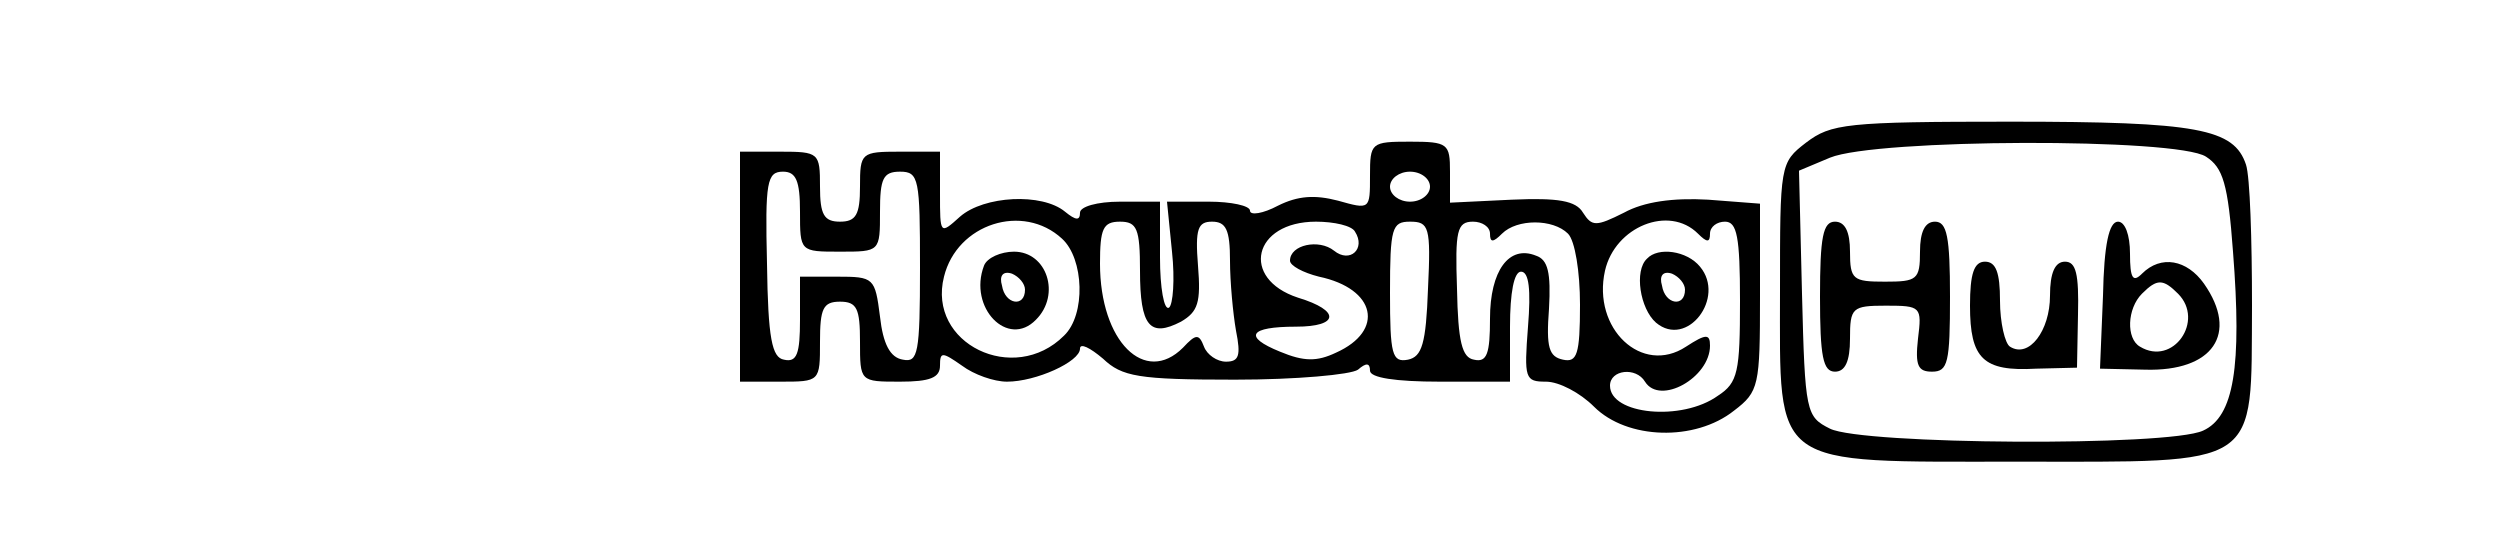
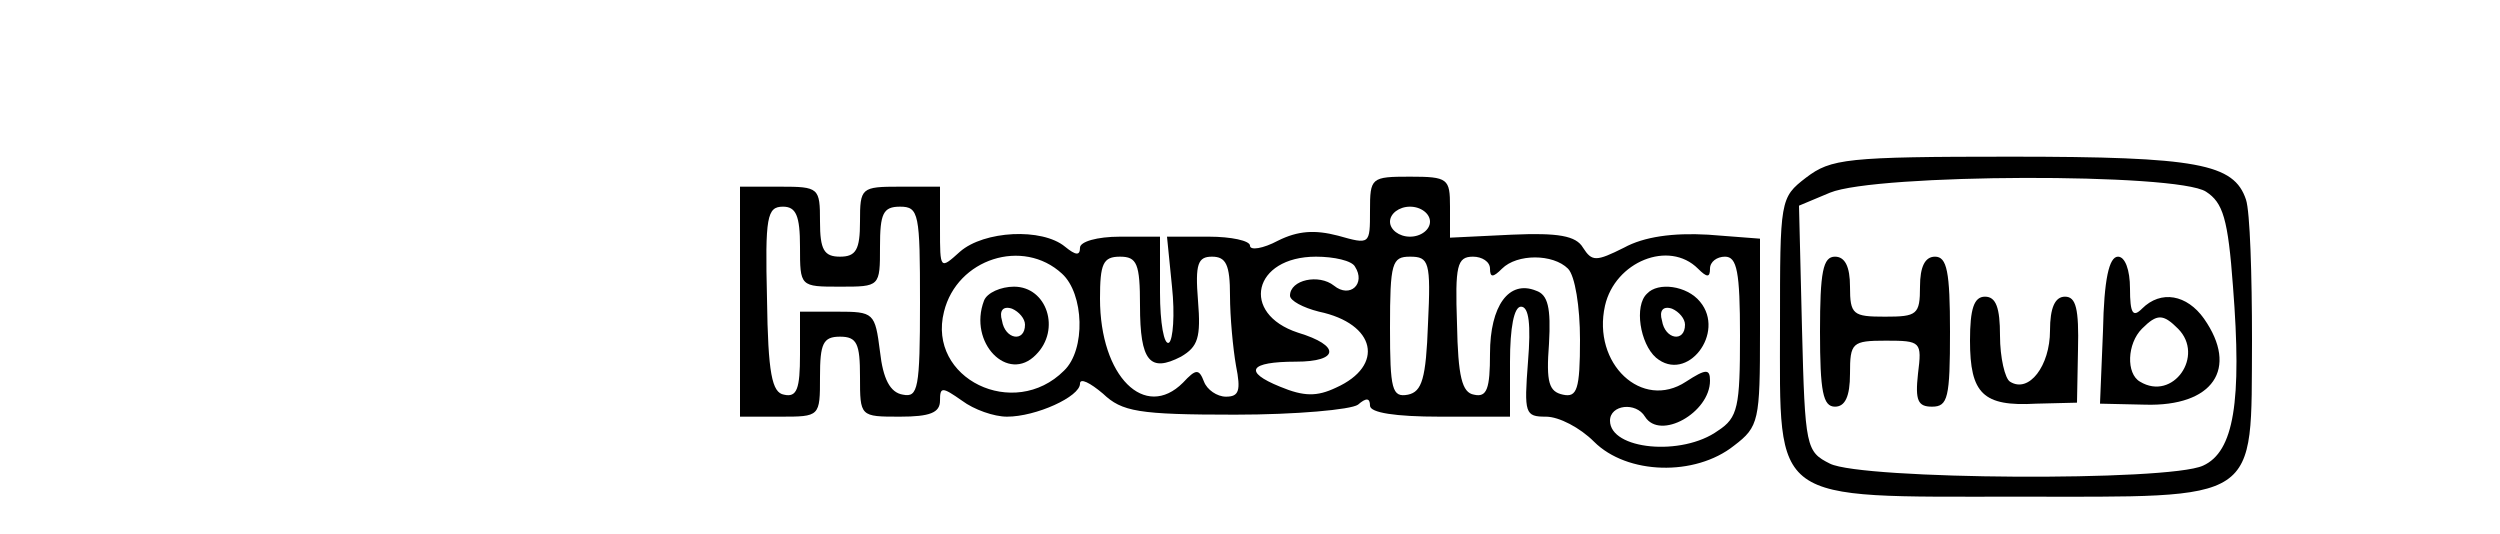
- <svg xmlns="http://www.w3.org/2000/svg" version="1.0" width="150pt" height="32pt" viewBox="0 0 250 47" preserveAspectRatio="xMidYMid meet">
+ <svg xmlns="http://www.w3.org/2000/svg" version="1.0" width="150pt" height="32pt" viewBox="0 0 250 40" preserveAspectRatio="xMidYMid meet">
  <g transform="translate(0,47) scale(0.1,-0.1)" fill="#000000" stroke="none">
    <path d="M1806 359 c-26 -20 -26 -22 -26 -148 0 -179 -11 -171 237 -171 246 0 234 -8 235 156 0 66 -2 129 -6 141 -12 36 -48 43 -235 43 -165 0 -180 -2 -205 -21z m400 -14 c17 -11 22 -27 27 -95 9 -115 1 -165 -30 -179 -35 -16 -341 -14 -373 2 -24 12 -25 16 -28 135 l-3 123 31 13 c46 19 347 20 376 1z" />
    <path d="M1820 205 c0 -60 3 -75 15 -75 10 0 15 10 15 33 0 31 2 33 36 33 35 0 36 -1 32 -33 -3 -27 0 -33 14 -33 16 0 18 9 18 75 0 60 -3 75 -15 75 -10 0 -15 -10 -15 -30 0 -28 -3 -30 -35 -30 -32 0 -35 2 -35 30 0 20 -5 30 -15 30 -12 0 -15 -15 -15 -75z" />
    <path d="M2103 206 l-3 -73 45 -1 c68 -2 94 36 59 86 -17 24 -43 29 -62 10 -9 -9 -12 -5 -12 20 0 19 -5 32 -12 32 -9 0 -14 -23 -15 -74z m75 2 c27 -27 -5 -73 -38 -53 -14 8 -13 38 2 53 15 15 21 15 36 0z" />
    <path d="M1970 196 c0 -53 13 -66 66 -63 l41 1 1 53 c1 41 -2 53 -13 53 -10 0 -15 -11 -15 -34 0 -35 -21 -63 -40 -51 -5 3 -10 24 -10 46 0 28 -4 39 -15 39 -11 0 -15 -12 -15 -44z" />
    <path d="M1370 326 c0 -34 0 -34 -32 -25 -23 6 -40 5 -60 -5 -15 -8 -28 -10 -28 -5 0 5 -19 9 -41 9 l-42 0 5 -50 c3 -28 1 -53 -3 -56 -5 -3 -9 20 -9 50 l0 56 -40 0 c-23 0 -40 -5 -40 -11 0 -8 -4 -8 -15 1 -23 19 -81 16 -105 -5 -20 -18 -20 -18 -20 23 l0 42 -40 0 c-39 0 -40 -1 -40 -35 0 -28 -4 -35 -20 -35 -16 0 -20 7 -20 35 0 34 -1 35 -40 35 l-40 0 0 -115 0 -115 40 0 c40 0 40 0 40 40 0 33 3 40 20 40 17 0 20 -7 20 -40 0 -40 0 -40 40 -40 30 0 40 4 40 16 0 14 2 14 22 0 12 -9 32 -16 45 -16 29 0 73 20 73 33 0 6 10 1 23 -10 19 -18 35 -21 132 -21 61 0 116 5 123 10 8 7 12 7 12 -1 0 -7 25 -11 70 -11 l70 0 0 55 c0 34 4 55 11 55 8 0 10 -18 7 -55 -4 -52 -3 -55 18 -55 13 0 34 -11 48 -25 33 -33 101 -35 140 -4 25 19 26 25 26 114 l0 93 -52 4 c-35 2 -64 -2 -84 -13 -28 -14 -32 -14 -41 0 -7 12 -25 15 -71 13 l-62 -3 0 31 c0 28 -2 30 -40 30 -39 0 -40 -1 -40 -34z m-570 -36 c0 -40 0 -40 40 -40 40 0 40 0 40 40 0 33 3 40 20 40 19 0 20 -7 20 -96 0 -86 -2 -95 -17 -92 -13 2 -20 16 -23 43 -5 39 -6 40 -43 40 l-37 0 0 -43 c0 -34 -3 -43 -16 -40 -12 2 -16 21 -17 96 -2 82 0 92 16 92 13 0 17 -9 17 -40z m630 25 c0 -8 -9 -15 -20 -15 -11 0 -20 7 -20 15 0 8 9 15 20 15 11 0 20 -7 20 -15z m-368 -52 c22 -20 24 -76 2 -97 -50 -50 -137 -8 -120 59 13 53 79 74 118 38z m78 -32 c0 -56 10 -67 41 -51 17 10 20 19 17 56 -3 37 0 44 14 44 14 0 18 -8 18 -39 0 -21 3 -53 6 -70 5 -25 3 -31 -10 -31 -9 0 -19 7 -22 15 -5 13 -8 13 -21 -1 -38 -38 -83 6 -83 84 0 35 3 42 20 42 17 0 20 -7 20 -49z m215 39 c11 -17 -5 -32 -21 -19 -15 12 -44 6 -44 -10 0 -5 13 -12 29 -16 57 -12 66 -54 17 -76 -19 -9 -32 -9 -56 1 -37 15 -31 25 16 25 43 0 45 16 2 29 -58 19 -45 76 18 76 18 0 36 -4 39 -10z m73 -57 c-2 -55 -6 -68 -20 -71 -16 -3 -18 5 -18 67 0 65 2 71 20 71 19 0 21 -5 18 -67z m62 55 c0 -9 3 -9 12 0 15 15 51 15 66 0 7 -7 12 -38 12 -71 0 -50 -3 -58 -17 -55 -14 3 -17 12 -14 51 2 36 -1 49 -13 53 -27 11 -46 -15 -46 -63 0 -35 -3 -44 -16 -41 -12 2 -16 18 -17 71 -2 58 0 67 16 67 9 0 17 -5 17 -12z m208 0 c9 -9 12 -9 12 0 0 7 7 12 15 12 12 0 15 -15 15 -79 0 -71 -2 -82 -22 -95 -36 -26 -108 -19 -108 10 0 16 26 19 35 4 15 -24 65 4 65 36 0 12 -4 12 -24 -1 -44 -29 -94 18 -81 76 10 44 64 66 93 37z" />
    <path d="M984 236 c-16 -42 24 -83 52 -54 25 25 11 68 -22 68 -13 0 -27 -6 -30 -14z m41 -24 c0 -18 -20 -15 -23 4 -3 10 1 15 10 12 7 -3 13 -10 13 -16z" />
    <path d="M1647 243 c-13 -12 -7 -50 9 -64 31 -26 70 25 44 56 -13 16 -42 20 -53 8z m38 -31 c0 -18 -20 -15 -23 4 -3 10 1 15 10 12 7 -3 13 -10 13 -16z" />
  </g>
</svg>
